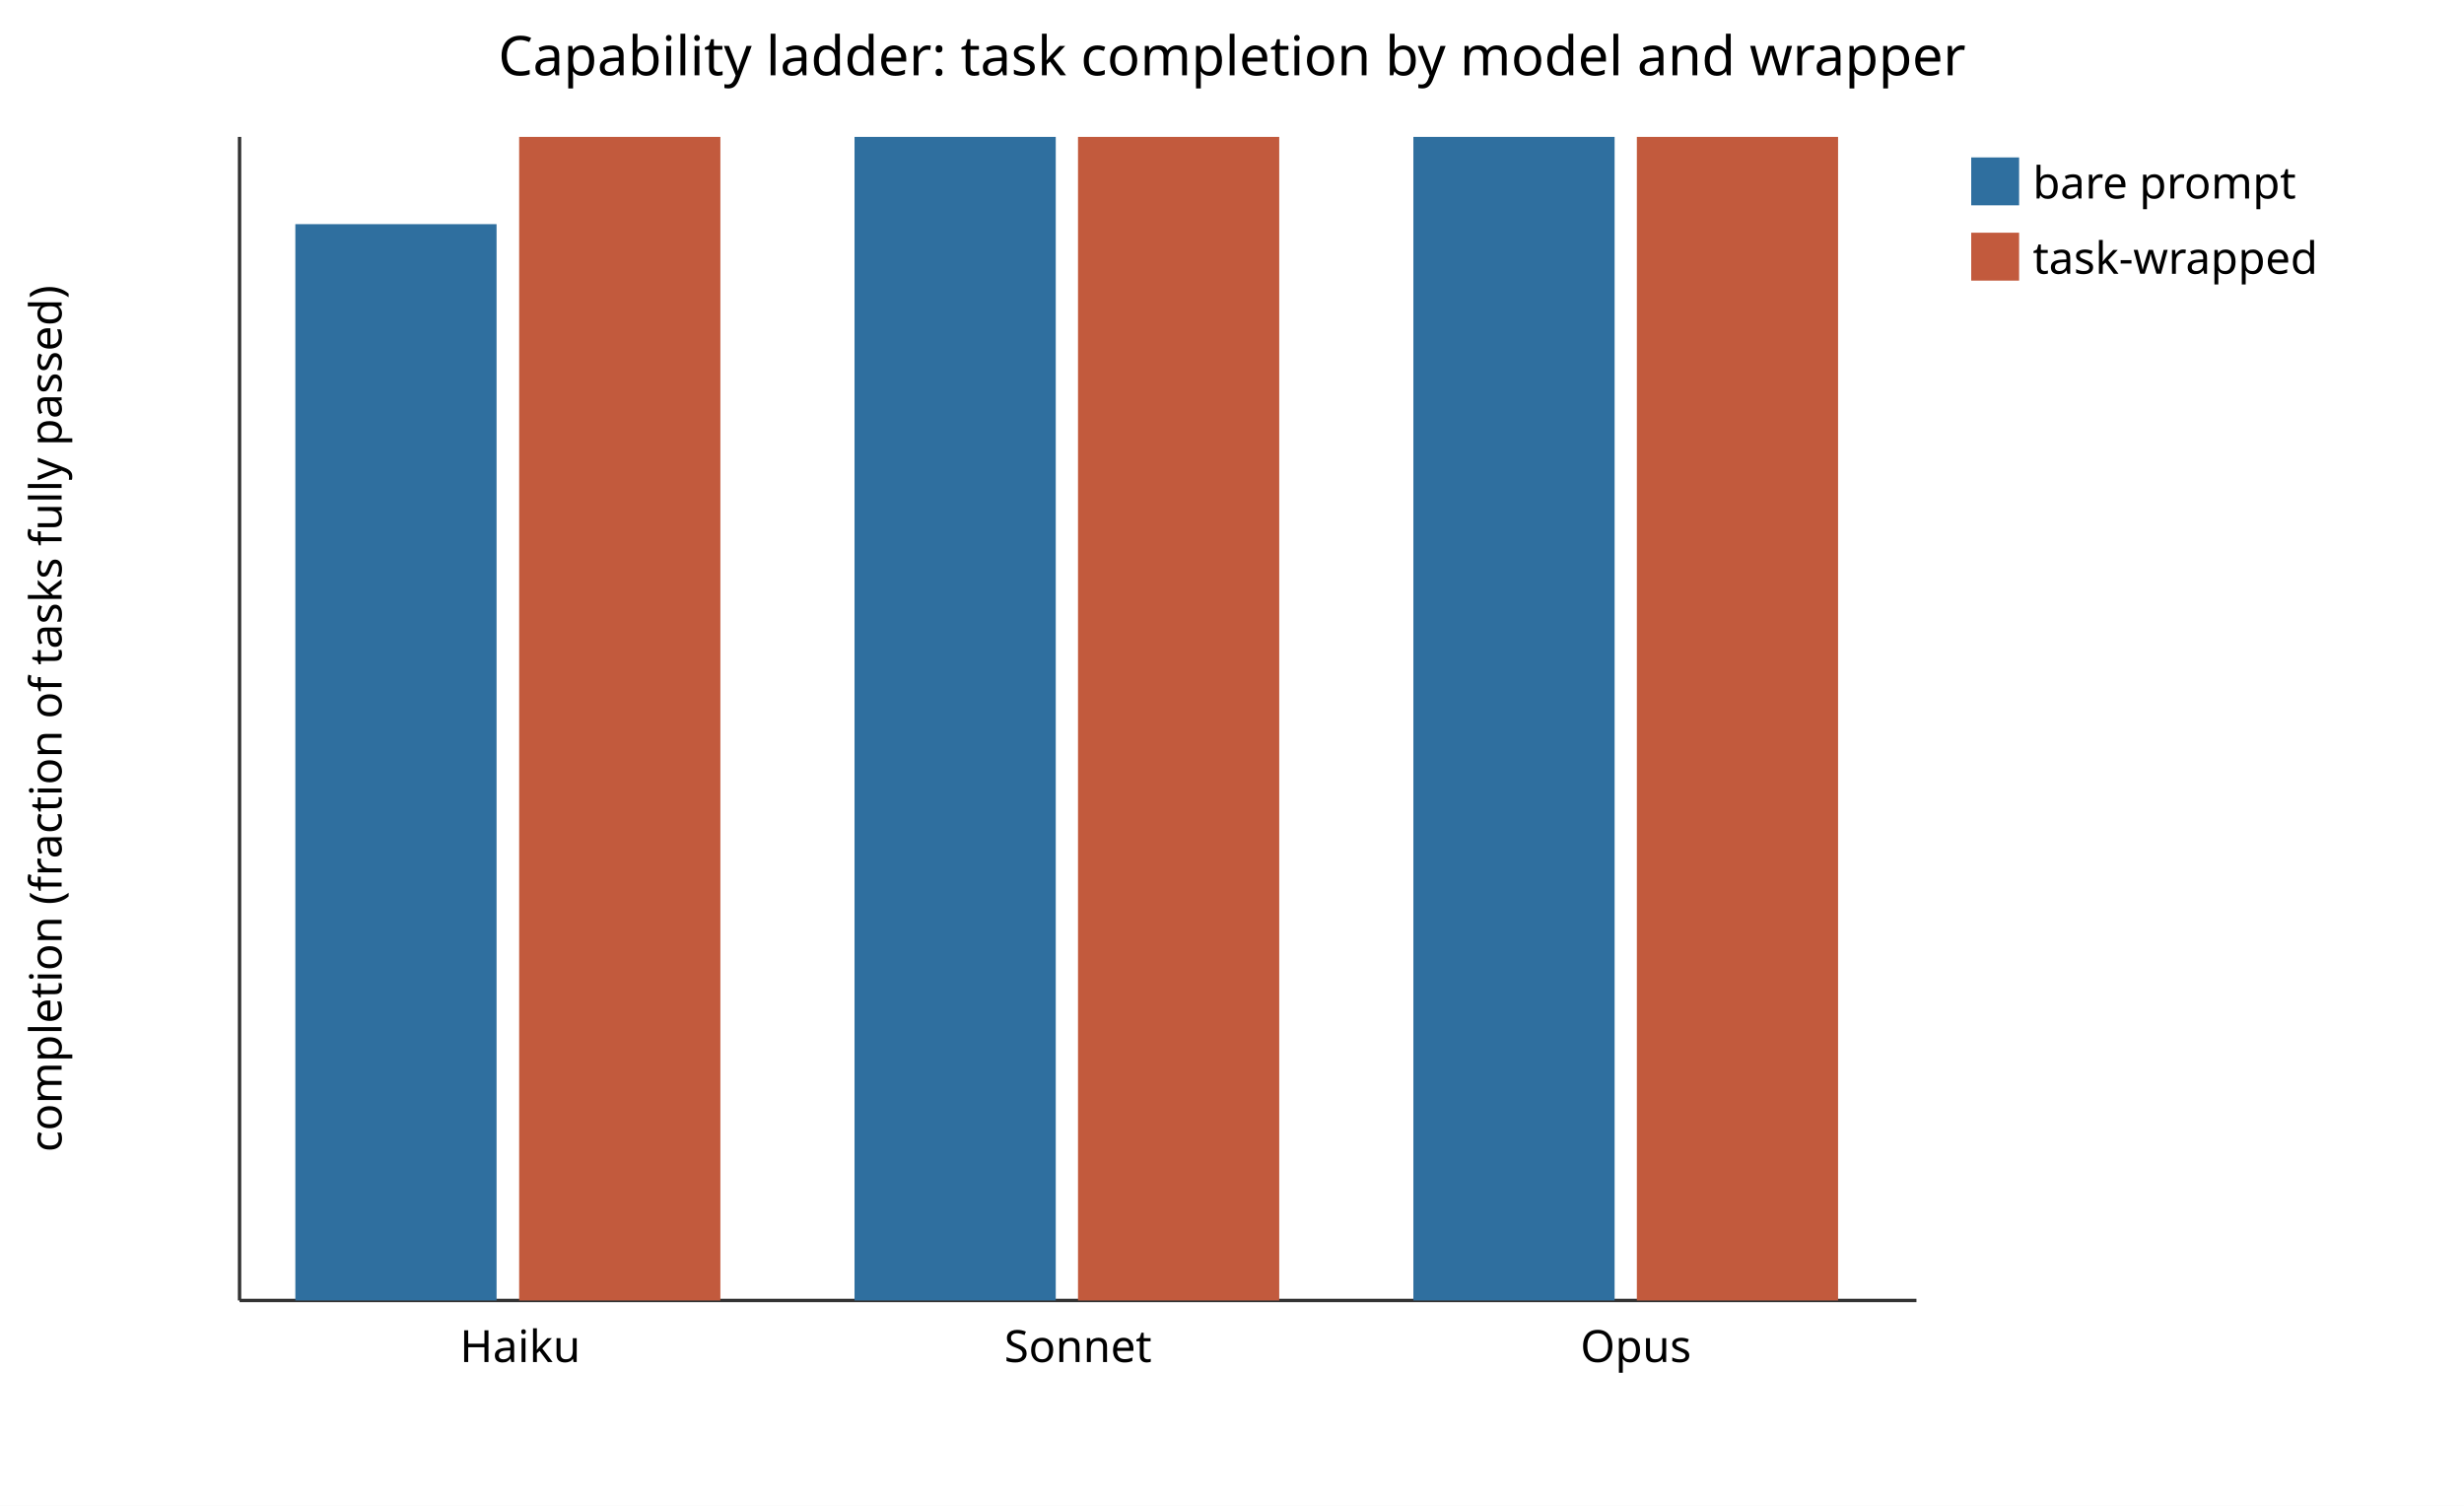
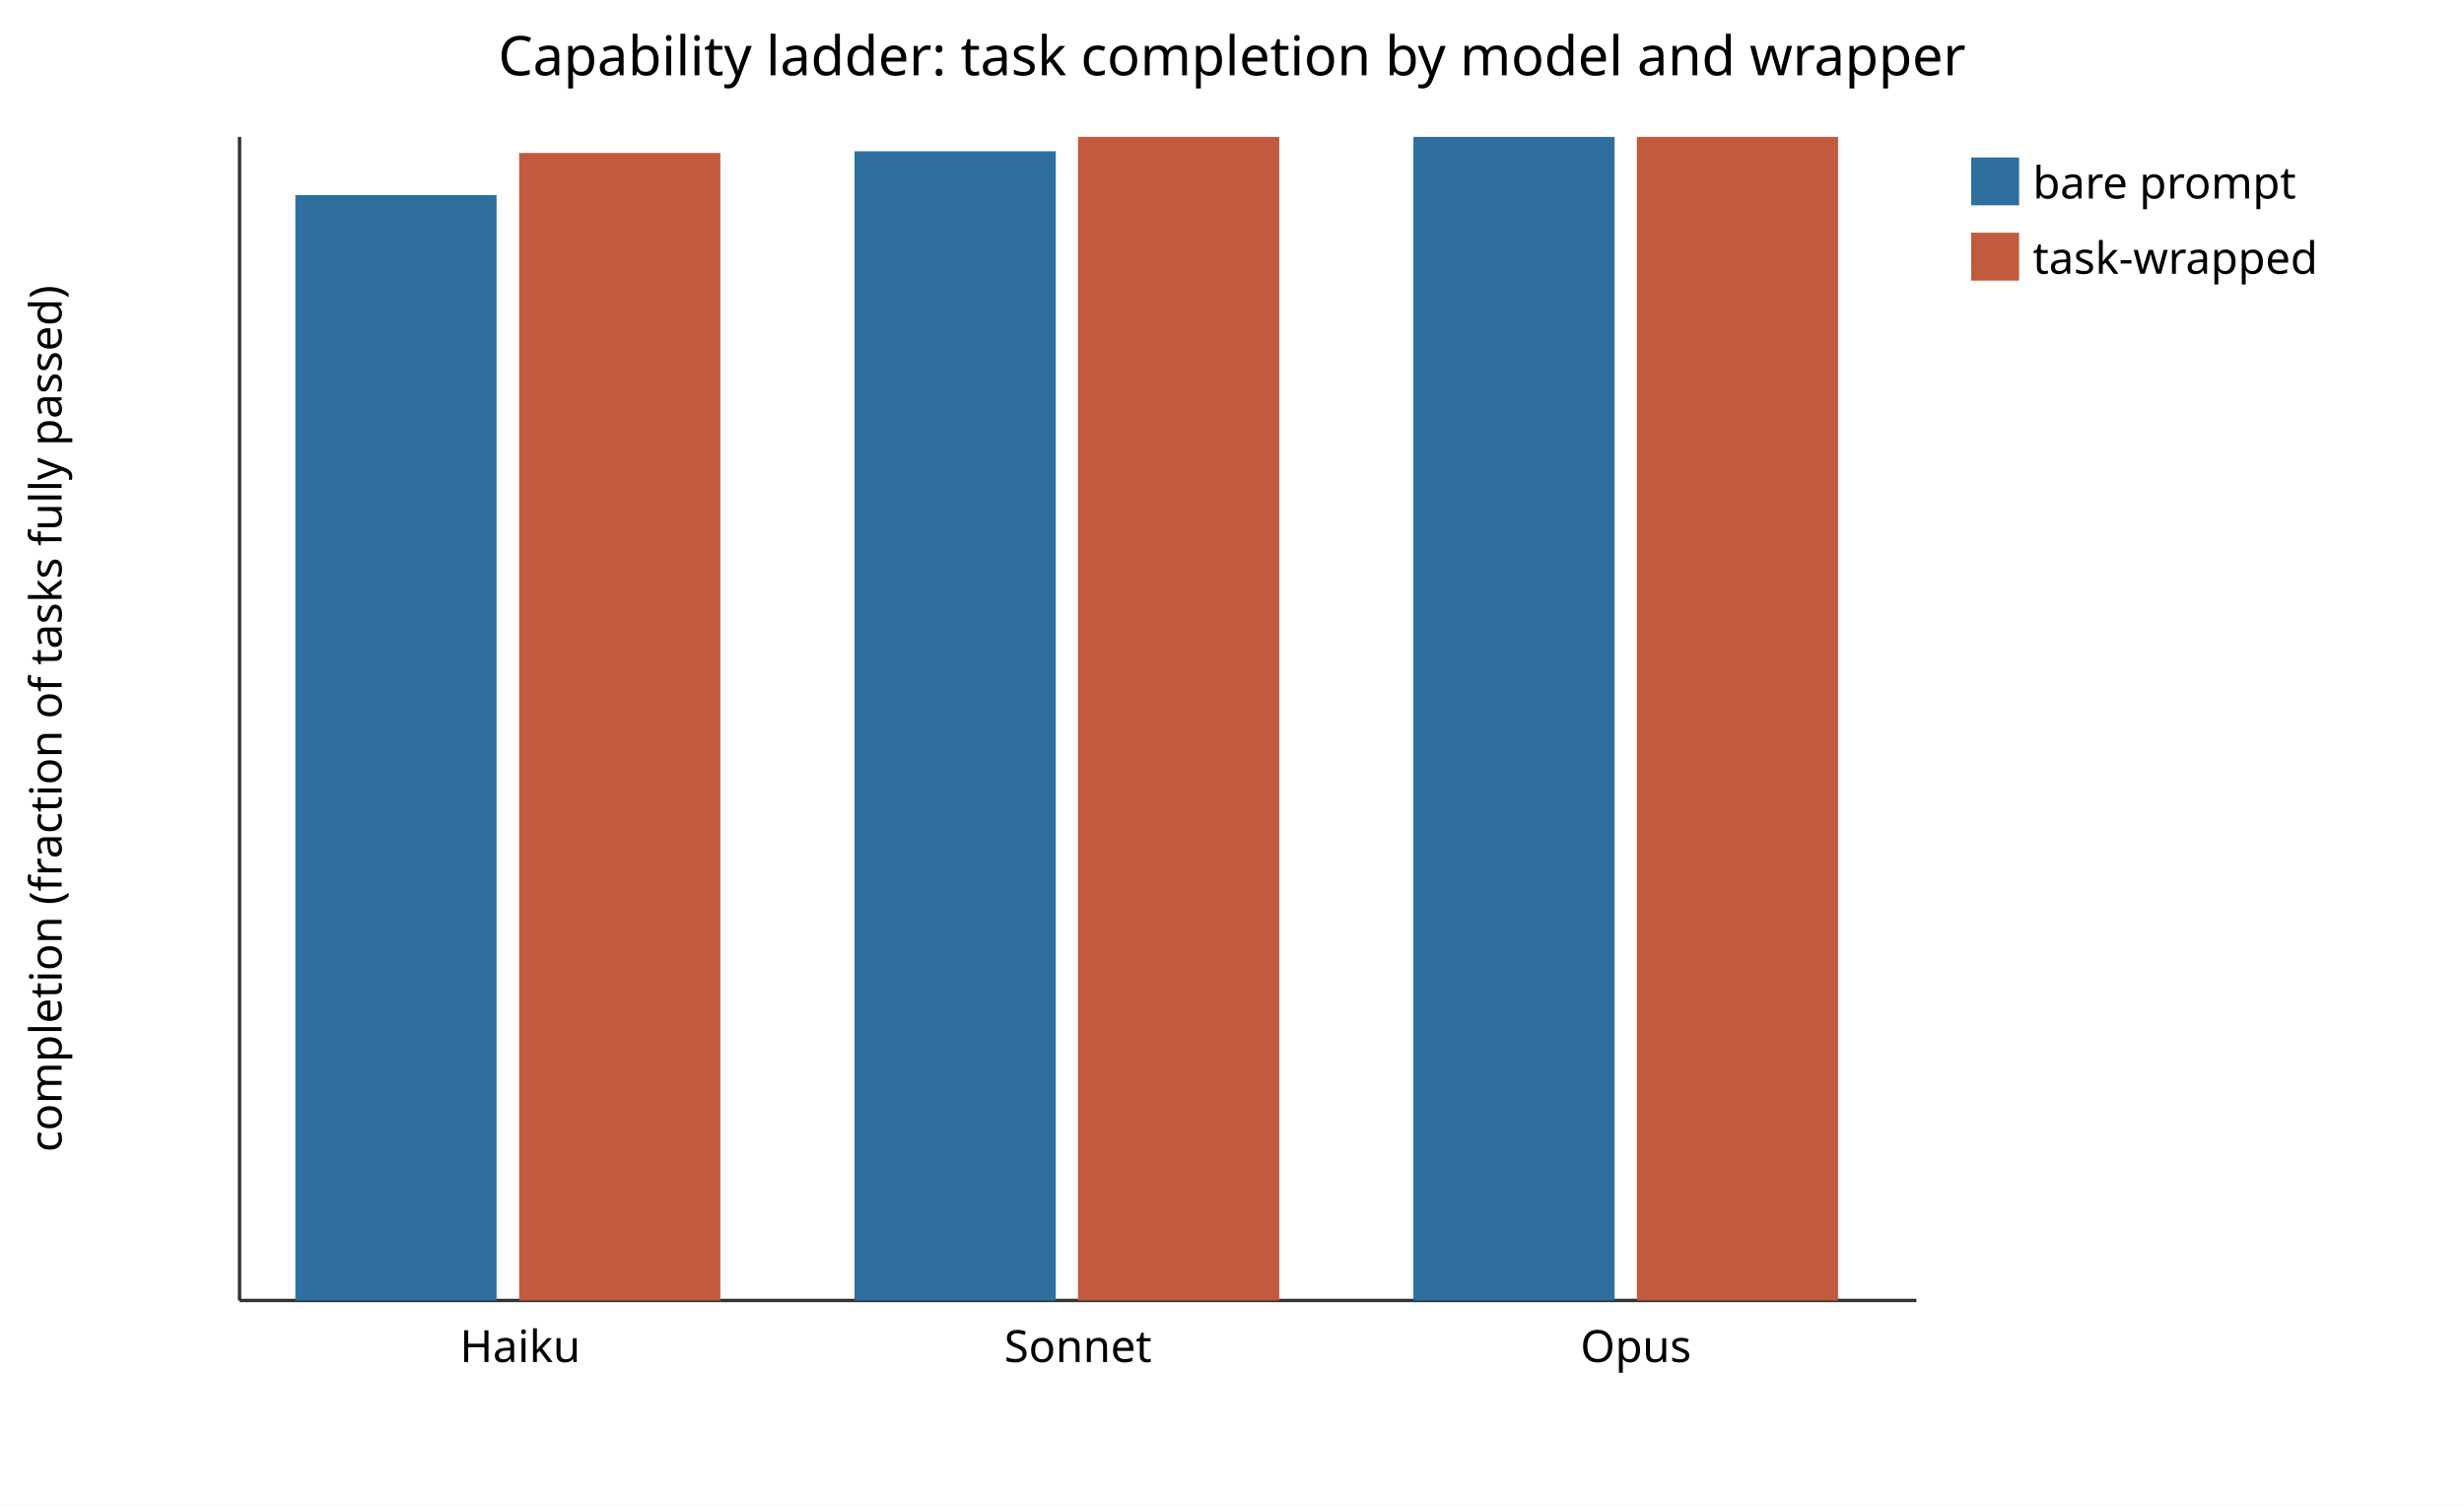
<svg xmlns="http://www.w3.org/2000/svg" width="720" height="440" viewBox="0 0 720 440" font-family="sans-serif" font-size="13">
  <rect width="720" height="440" fill="white" />
  <text x="360" y="22" text-anchor="middle" font-size="16">Capability ladder: task completion by model and wrapper</text>
  <line x1="70" y1="380.0" x2="560" y2="380.0" stroke="#333" />
  <line x1="70" y1="380" x2="70" y2="40" stroke="#333" />
  <text x="18" y="210" text-anchor="middle" transform="rotate(-90 18 210)">completion (fraction of tasks fully passed)</text>
-   <rect x="86.3" y="65.5" width="58.8" height="314.5" fill="#2f6f9f" />
-   <rect x="151.7" y="40.0" width="58.8" height="340.0" fill="#c25a3d" />
+   <rect x="86.3" y="57.0" width="58.8" height="323.0" fill="#2f6f9f" />
+   <rect x="151.7" y="44.7" width="58.8" height="335.3" fill="#c25a3d" />
  <text x="152" y="398" text-anchor="middle">Haiku</text>
-   <rect x="249.7" y="40.0" width="58.8" height="340.0" fill="#2f6f9f" />
+   <rect x="249.7" y="44.2" width="58.8" height="335.8" fill="#2f6f9f" />
  <rect x="315.0" y="40.0" width="58.8" height="340.0" fill="#c25a3d" />
  <text x="315" y="398" text-anchor="middle">Sonnet</text>
  <rect x="413.0" y="40.0" width="58.8" height="340.0" fill="#2f6f9f" />
  <rect x="478.3" y="40.0" width="58.8" height="340.0" fill="#c25a3d" />
  <text x="478" y="398" text-anchor="middle">Opus</text>
  <rect x="576" y="46" width="14" height="14" fill="#2f6f9f" />
  <text x="594" y="58">bare prompt</text>
  <rect x="576" y="68" width="14" height="14" fill="#c25a3d" />
  <text x="594" y="80">task-wrapped</text>
</svg>
